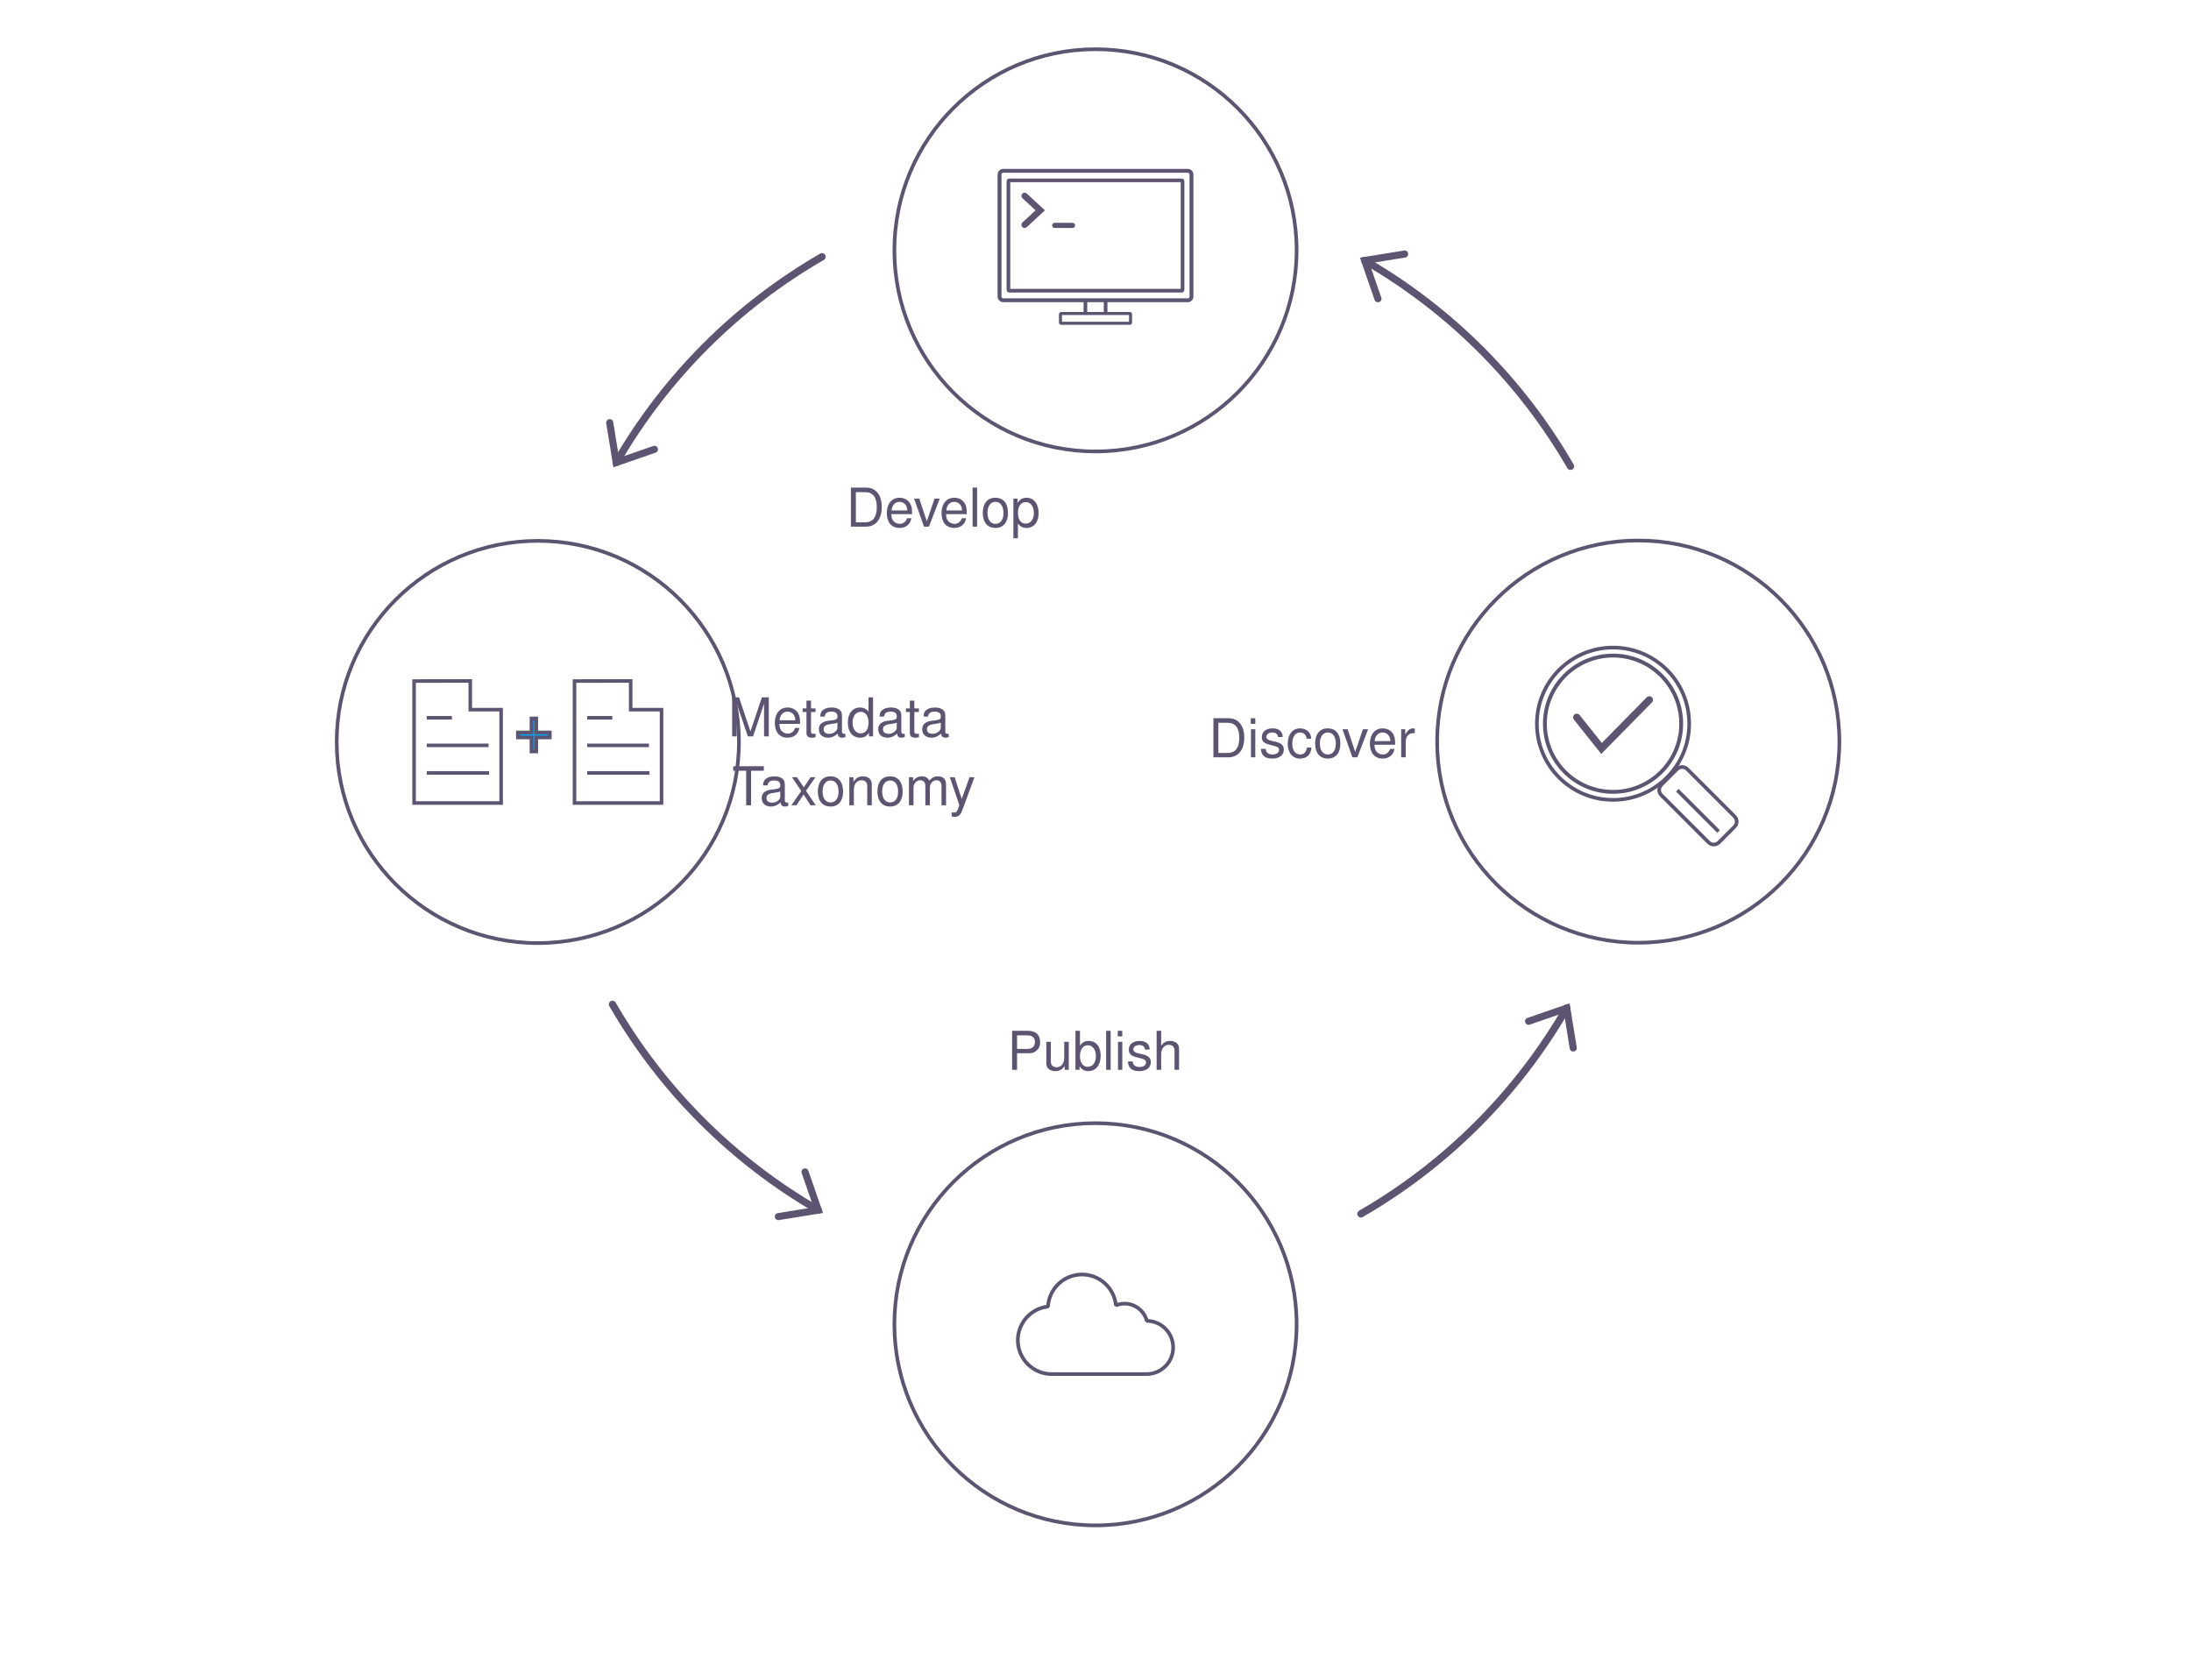
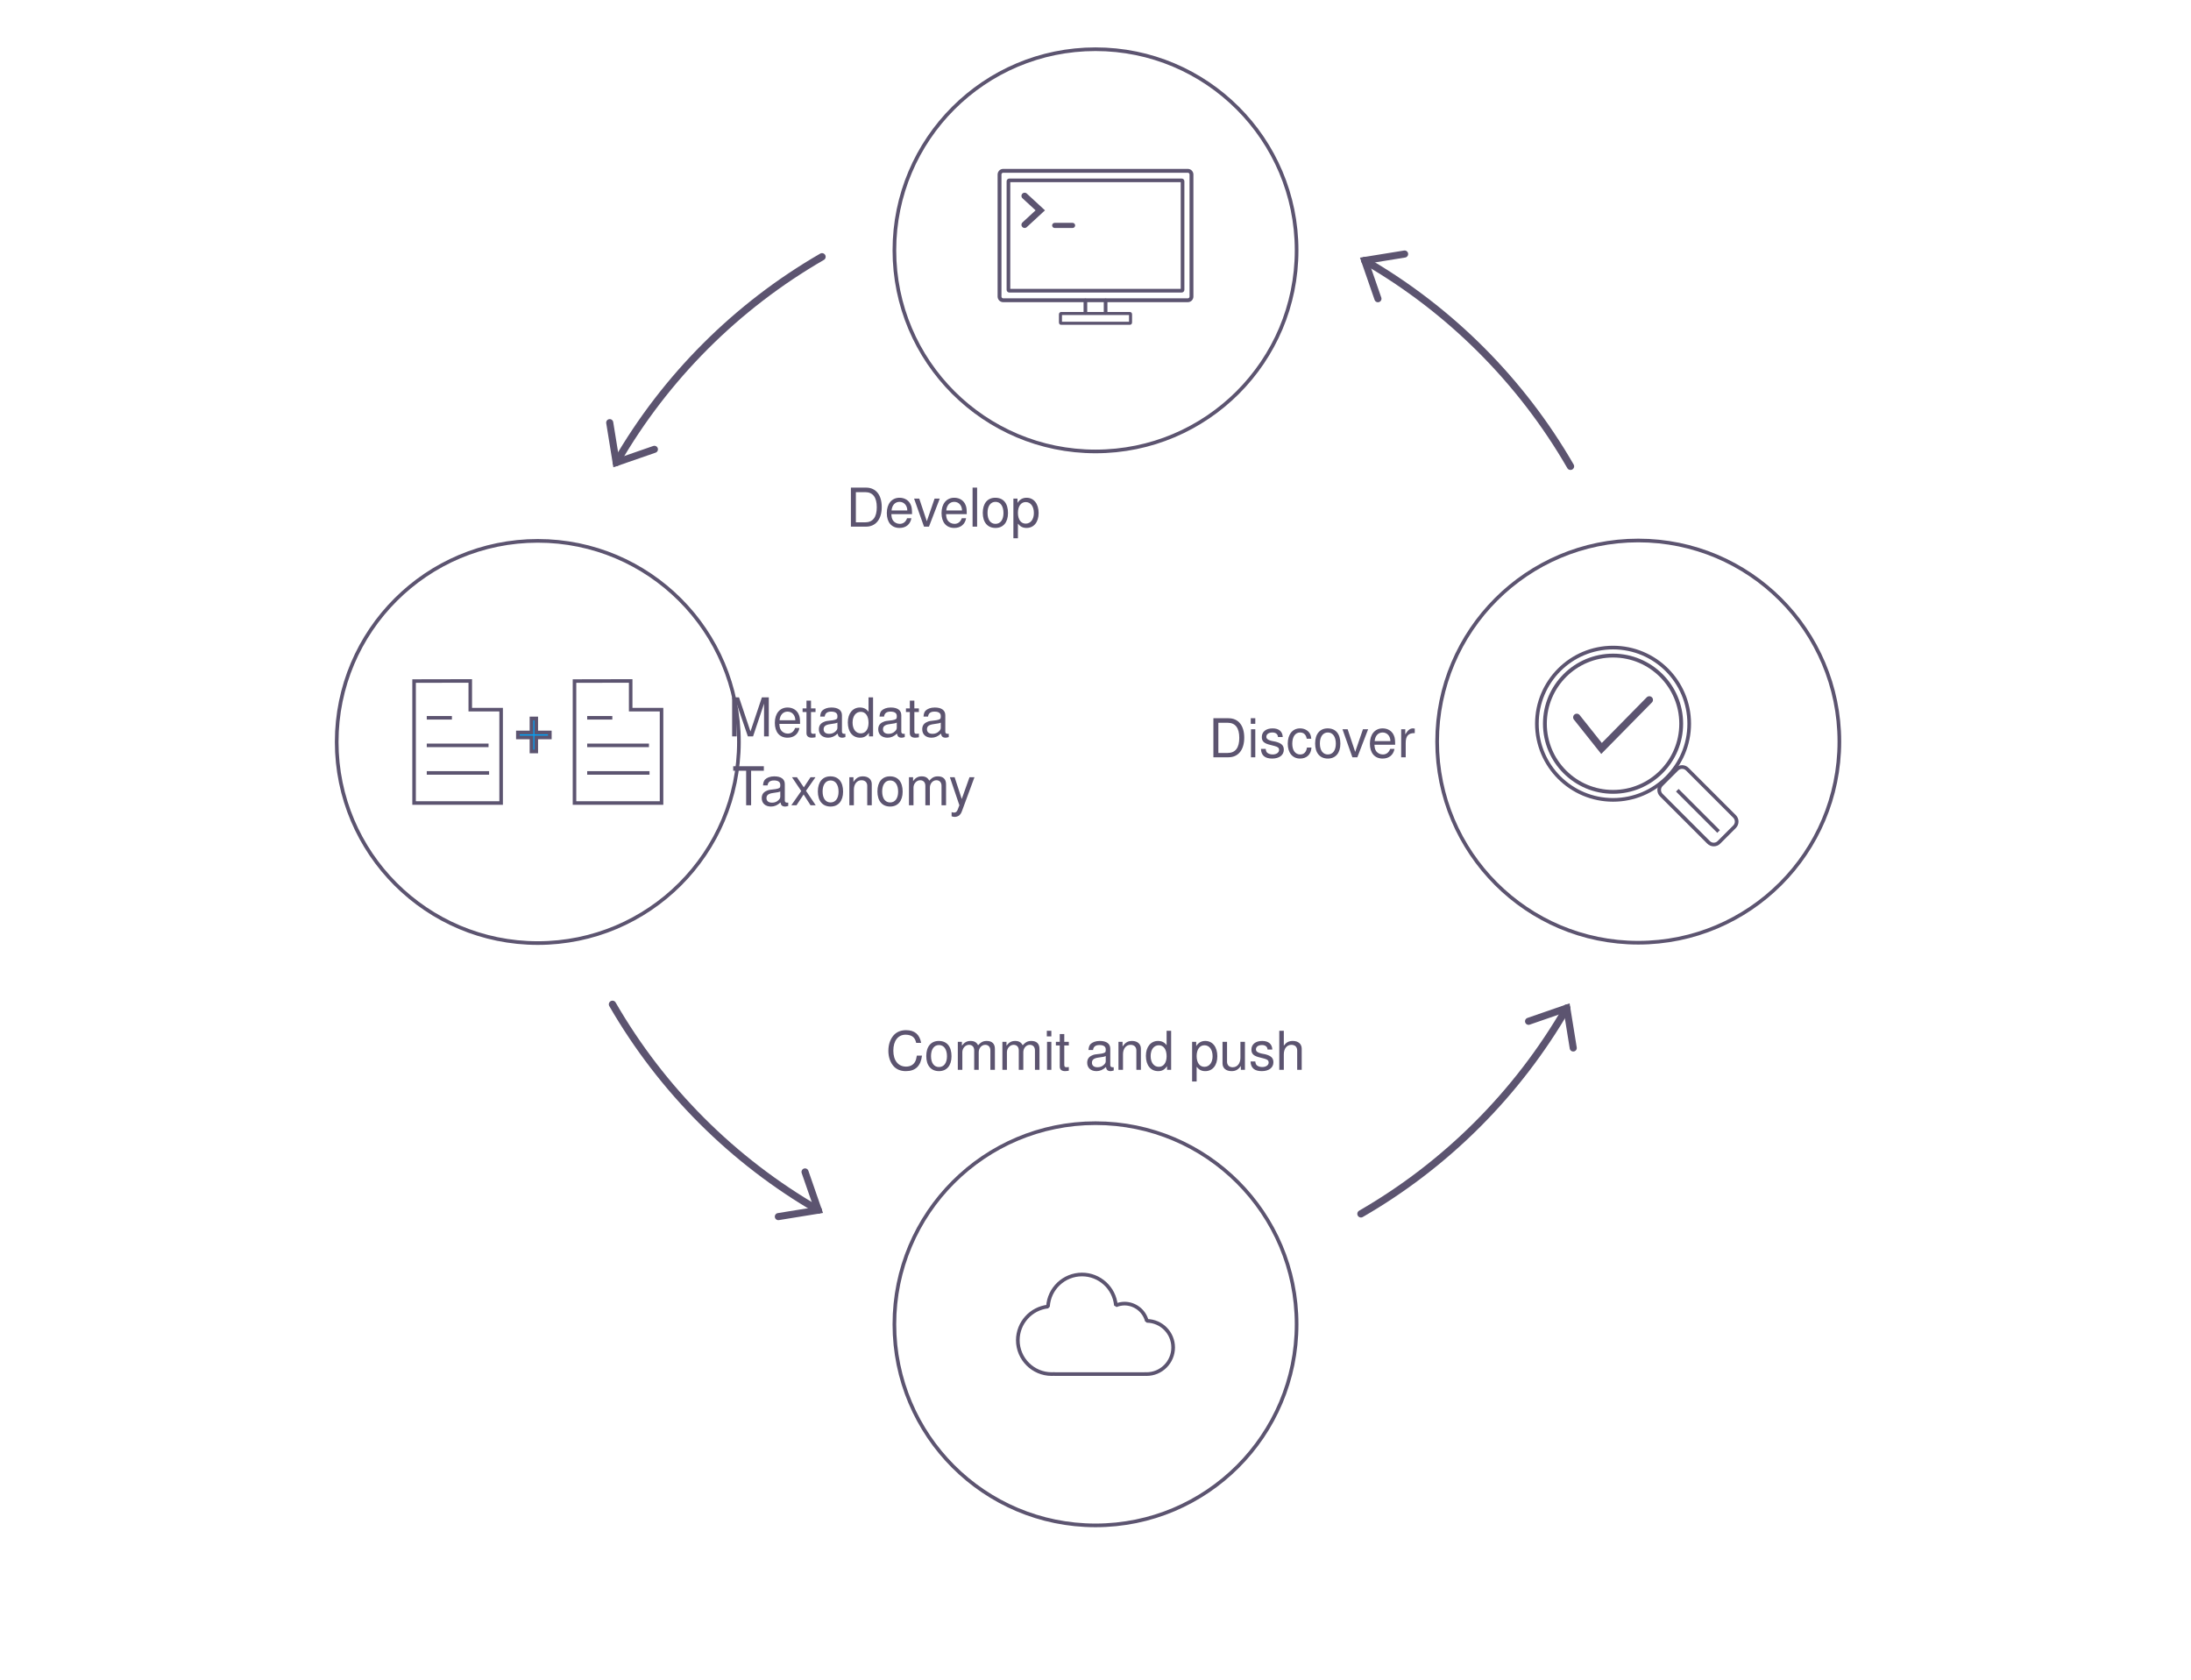
<svg xmlns="http://www.w3.org/2000/svg" width="600" height="460" version="1.1" viewBox="0 0 158.75 121.71">
  <g transform="translate(-.71394 -1.9898)" fill="none" stroke="#5c5470">
    <g transform="matrix(-.49956 -.29832 .29832 -.49956 95.529 151.39)" stroke-width=".882">
-       <path d="m105.16 192.94 3.856 3.24-1.928 1.62-1.928 1.62" fill="none" stroke="#5c5470" stroke-linecap="round" stroke-width=".882" />
+       <path d="m105.16 192.94 3.856 3.24-3.856 3.24" fill="none" stroke="#5c5470" stroke-linecap="round" stroke-width=".882" />
    </g>
    <path d="m99.593 20.866a40.739 40.739 0 0 1 14.912 14.912" stroke-linecap="round" stroke-linejoin="round" stroke-width=".529" />
  </g>
  <g transform="matrix(.58186 0 0 .58186 -125.29 2.4251)" fill="none" stroke="#333" stroke-width=".882">
-     <path d="m105.16 192.94 3.856 3.24-1.928 1.62-1.928 1.62" stroke-linecap="round" />
+     <path d="m105.16 192.94 3.856 3.24-3.856 3.24" stroke-linecap="round" />
    <path d="m109.01 196.18h-10.266" />
  </g>
  <g fill="#5c5470" stroke-width=".257">
-     <text x="72.972" y="77.519" font-family="Helvetica-Light" font-size="3.881px" style="line-height:1.25" xml:space="preserve">
-       <tspan x="72.972" y="77.519" fill="#5c5470" font-family="Helvetica" font-size="3.881px" stroke-width=".257">Publish</tspan>
+     <text x="64.181" y="77.519" font-family="Helvetica-Light" font-size="3.881px" style="line-height:1.25" xml:space="preserve">
+       <tspan x="64.181" y="77.519" fill="#5c5470" font-family="Helvetica" font-size="3.881px" stroke-width=".257">Commit and push</tspan>
    </text>
    <text x="79.264" y="38.161" font-family="Helvetica-Light" text-align="center" text-anchor="middle" style="line-height:1.25" xml:space="preserve">
      <tspan x="79.264" y="38.161" font-family="Helvetica" font-size="3.881px" text-align="center">Develop</tspan>
      <tspan x="79.264" y="45.005" font-size="5.475px" text-align="center" />
    </text>
    <text x="64.563" y="53.36" font-family="Helvetica" font-size="3.881px" text-align="center" text-anchor="middle" style="line-height:1.25" xml:space="preserve">
      <tspan x="64.563" y="53.36" text-align="center">Metadata</tspan>
      <tspan x="64.563" y="58.35" text-align="center">Taxonomy</tspan>
    </text>
  </g>
  <circle cx="79.375" cy="18.139" r="14.572" fill="none" stroke="#5c5470" stroke-linecap="round" stroke-width=".265" />
  <circle cx="79.375" cy="95.956" r="14.572" fill="none" stroke="#5c5470" stroke-linecap="round" stroke-width=".265" />
  <text x="87.573" y="54.874" fill="#5c5470" font-family="Helvetica-Light" font-size="3.881px" stroke-width=".257" style="line-height:1.25" xml:space="preserve">
    <tspan x="87.573" y="54.874" fill="#5c5470" font-family="Helvetica" font-size="3.881px" stroke-width=".257">Discover</tspan>
  </text>
  <g transform="translate(11.919 29.806)" stroke="#5c5470">
    <circle cx="27.048" cy="23.956" r="14.572" fill="none" stroke-linecap="round" stroke-width=".265" />
    <g transform="translate(-53.34 -16.017)">
      <g fill="none" stroke-width=".257">
        <path d="m83.046 35.56v8.837h6.307v-6.764h-2.236v-2.081z" />
        <path d="m83.965 38.222h1.821" />
        <path d="m83.965 40.219h4.476" />
        <path d="m83.965 42.216h4.516" />
        <path d="m71.423 35.56v8.837h6.307v-6.764h-2.236v-2.081z" />
        <path d="m72.342 38.222h1.821" />
        <path d="m72.342 40.219h4.476" />
        <path d="m72.342 42.216h4.516" />
      </g>
      <text x="78.697" y="41.208" fill="#00a3fa" font-family="Helvetica-Light" font-size="4.939px" stroke-width=".265" style="line-height:1.25" xml:space="preserve">
        <tspan x="78.697" y="41.208" fill="#00a3fa" font-size="4.939px" stroke="#5c5470" stroke-width=".265">+</tspan>
      </text>
    </g>
  </g>
  <g transform="translate(29.363 28.556)" fill="none" stroke="#5c5470">
    <g stroke-linecap="round">
      <circle cx="89.338" cy="25.18" r="14.572" stroke-width=".265" />
      <path d="m84.884 23.421 1.793 2.255 3.463-3.519" stroke-width=".529" />
      <circle cx="87.512" cy="23.884" r="5.518" stroke-width=".265" />
      <rect transform="rotate(-45)" x="43.807" y="84.37" width="2.659" height="5.902" rx=".529" ry=".529" stroke-width=".265" />
      <circle cx="87.512" cy="23.884" r="4.938" stroke-width=".279" />
    </g>
    <path d="m92.168 28.705 2.989 2.989" stroke-width=".265px" />
  </g>
  <text x="82.758" y="19.953" font-family="Helvetica-Light" font-size="5.475px" stroke-width=".257" style="line-height:1.25" xml:space="preserve">
    <tspan x="82.758" y="19.953" font-family="Helvetica" font-size="5.475px" stroke-width=".257" />
  </text>
  <g fill="none" stroke="#5c5470">
    <path d="m78.396 92.349a2.469 2.469 0 0 0-2.464 2.323 2.46 2.46 0 0 0-2.186 2.433 2.46 2.46 0 0 0 2.46 2.46 2.46 2.46 0 0 0 0.159-6e-3c0.028 4e-3 0.057 6e-3 0.086 6e-3h6.457c0.023 0 0.046-1e-3 0.068-4e-3a1.929 1.929 0 0 0 6.3e-4 0 1.929 1.929 0 0 0 0.096 4e-3 1.929 1.929 0 0 0 1.929-1.93 1.929 1.929 0 0 0-1.908-1.927 1.68 1.68 0 0 0-1.624-1.25 1.68 1.68 0 0 0-0.616 0.127 2.469 2.469 0 0 0-2.458-2.236z" stroke-linejoin="bevel" stroke-width=".265" />
    <g transform="rotate(-90 78.446 54.665)">
      <g transform="matrix(-.49956 -.29832 .29832 -.49956 95.529 151.39)" stroke-width=".882">
-         <path d="m105.16 192.94 3.856 3.24-1.928 1.62-1.928 1.62" fill="none" stroke="#5c5470" stroke-linecap="round" stroke-width=".882" />
+         <path d="m105.16 192.94 3.856 3.24-3.856 3.24" fill="none" stroke="#5c5470" stroke-linecap="round" stroke-width=".882" />
      </g>
      <path d="m99.593 20.866a40.739 40.739 0 0 1 14.912 14.912" stroke-linecap="round" stroke-linejoin="round" stroke-width=".529" />
    </g>
    <g transform="rotate(180 79.441 54.275)">
      <g transform="matrix(-.49956 -.29832 .29832 -.49956 95.529 151.39)" stroke-width=".882">
-         <path d="m105.16 192.94 3.856 3.24-1.928 1.62-1.928 1.62" fill="none" stroke="#5c5470" stroke-linecap="round" stroke-width=".882" />
+         <path d="m105.16 192.94 3.856 3.24-3.856 3.24" fill="none" stroke="#5c5470" stroke-linecap="round" stroke-width=".882" />
      </g>
      <path d="m99.593 20.866a40.739 40.739 0 0 1 14.912 14.912" stroke-linecap="round" stroke-linejoin="round" stroke-width=".529" />
    </g>
    <g transform="rotate(90 80.469 53.918)">
      <g transform="matrix(-.49956 -.29832 .29832 -.49956 95.529 151.39)" stroke-width=".882">
-         <path d="m105.16 192.94 3.856 3.24-1.928 1.62-1.928 1.62" fill="none" stroke="#5c5470" stroke-linecap="round" stroke-width=".882" />
+         <path d="m105.16 192.94 3.856 3.24-3.856 3.24" fill="none" stroke="#5c5470" stroke-linecap="round" stroke-width=".882" />
      </g>
      <path d="m99.593 20.866a40.739 40.739 0 0 1 14.912 14.912" stroke-linecap="round" stroke-linejoin="round" stroke-width=".529" />
    </g>
-   </g>
-   <g fill="none" stroke="#5c5470" stroke-linecap="round">
-     <path d="m80.107 21.767v0.902m-1.464 0v-0.901" stroke-width=".265" />
-     <g>
+     <g stroke-linecap="round">
+       <path d="m80.107 21.767v0.902m-1.464 0v-0.901" stroke-width=".265" />
      <rect x="76.836" y="22.717" width="5.078" height=".708" rx=".031" ry=".056" stroke-width=".22" />
      <rect x="72.422" y="12.378" width="13.907" height="9.377" rx=".264" ry=".269" stroke-width=".28" />
      <rect x="73.067" y="13.069" width="12.616" height="7.995" rx=".065" ry=".065" stroke-width=".265" />
    </g>
-   </g>
-   <g transform="translate(72.618 12.157)" fill="none" stroke="#5c5470" stroke-linecap="round">
-     <path d="m1.622 2.038 1.134 1.046-1.134 1.046" stroke-width=".462" />
-     <path d="m3.8 4.176h1.296" stroke-width=".37" />
+     <g transform="translate(72.618 12.157)" stroke-linecap="round">
+       <path d="m1.622 2.038 1.134 1.046-1.134 1.046" stroke-width=".462" />
+       <path d="m3.8 4.176h1.296" stroke-width=".37" />
+     </g>
  </g>
</svg>
